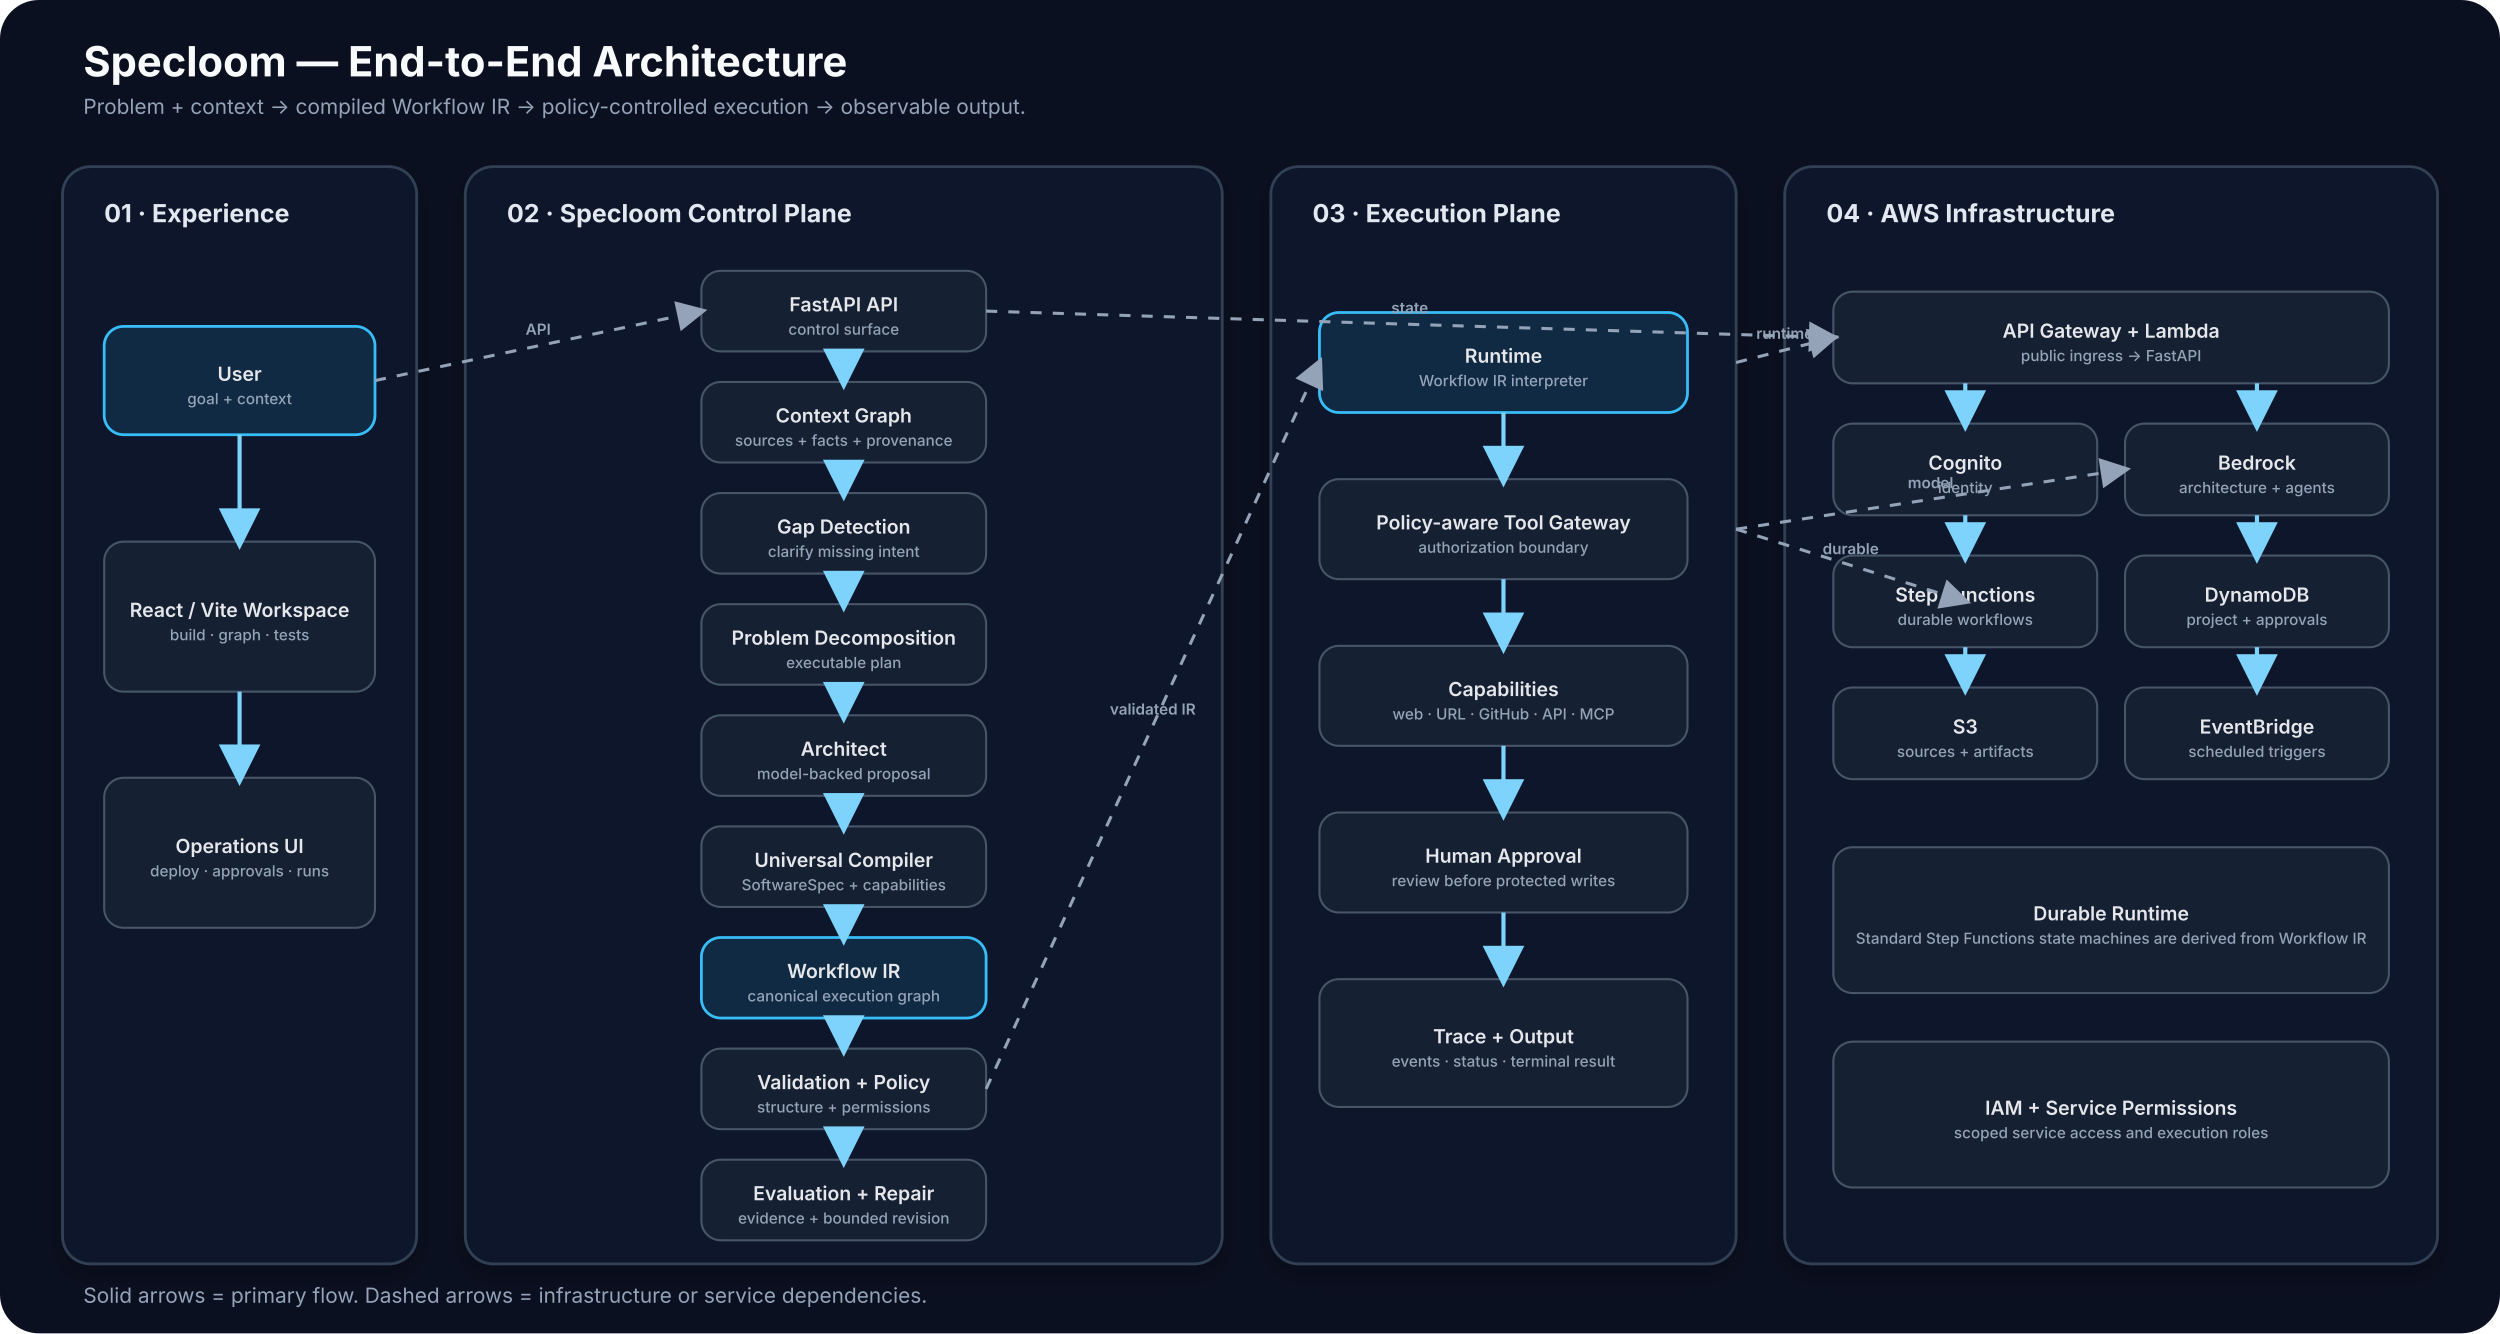
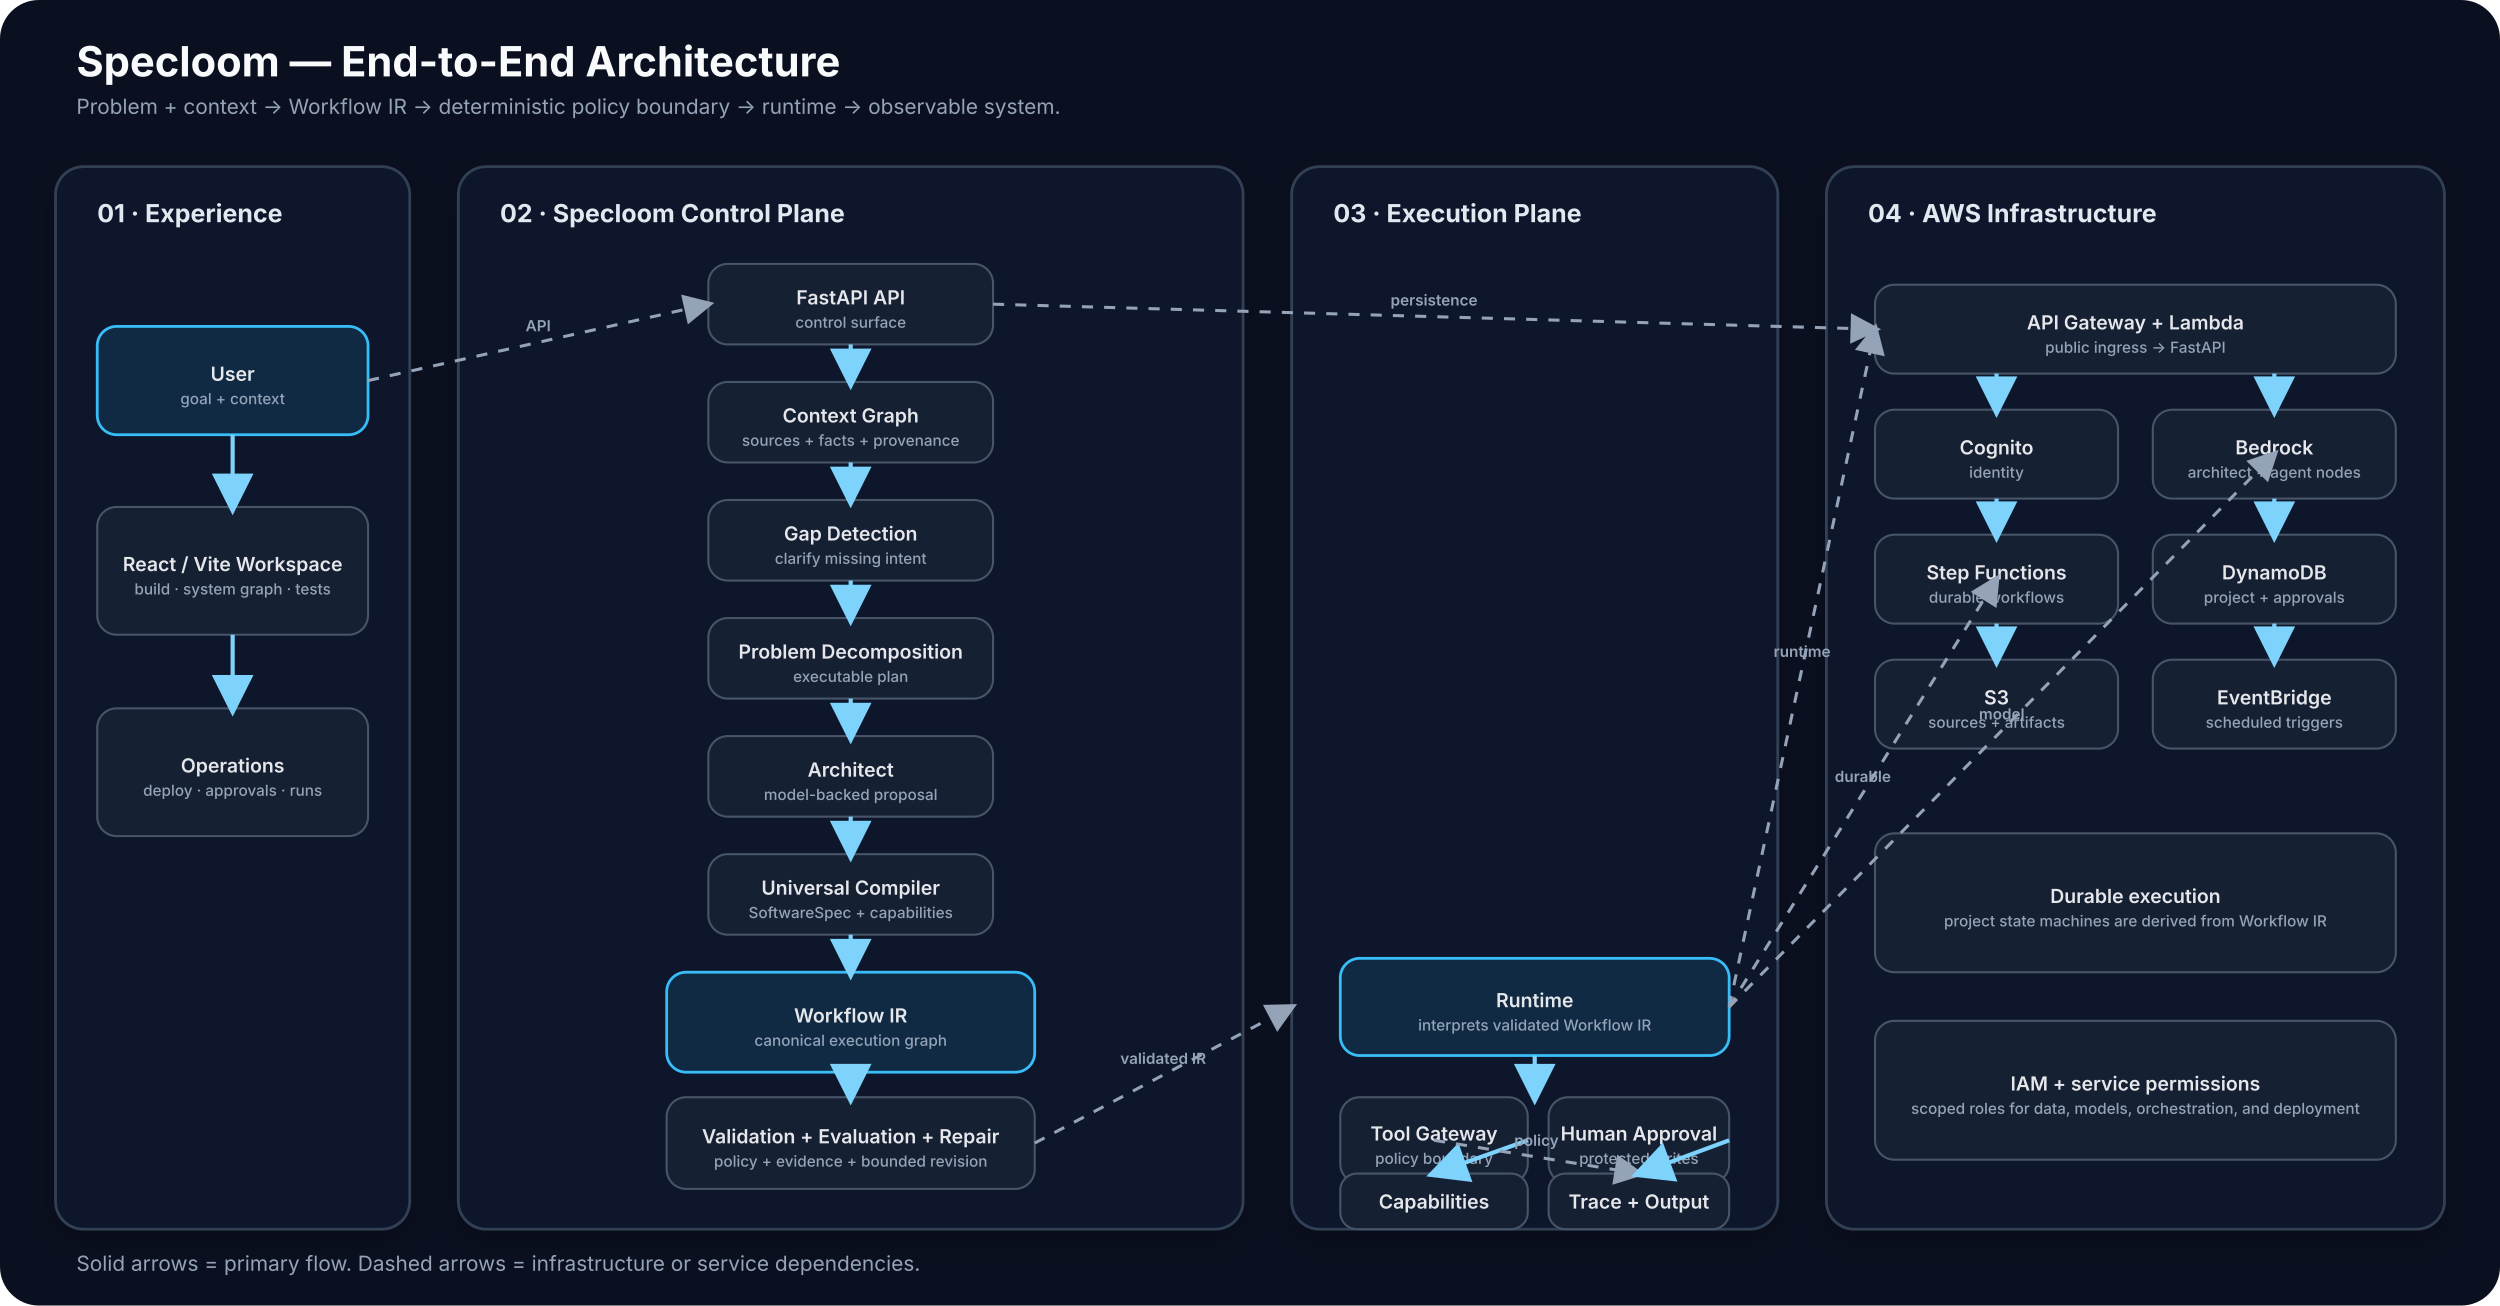
- <svg xmlns="http://www.w3.org/2000/svg" width="1800" height="960" viewBox="0 0 1800 960" role="img" aria-labelledby="title desc">
+ <svg xmlns="http://www.w3.org/2000/svg" width="1800" height="940" viewBox="0 0 1800 940" role="img" aria-labelledby="title desc">
  <defs>
    <filter id="shadow" x="-20%" y="-20%" width="140%" height="140%">
      <feDropShadow dx="0" dy="7" stdDeviation="9" flood-opacity="0.24" />
    </filter>
    <marker id="arrow" markerWidth="10" markerHeight="10" refX="8" refY="5" orient="auto">
      <path d="M0 0 L10 5 L0 10 z" fill="#7dd3fc" />
    </marker>
    <marker id="dottedArrow" markerWidth="10" markerHeight="10" refX="8" refY="5" orient="auto">
      <path d="M0 0 L10 5 L0 10 z" fill="#94a3b8" />
    </marker>
    <style>
      .bg{fill:#0b1020}
      .title{font:700 30px Inter,Segoe UI,Arial,sans-serif;fill:#f8fafc}
      .subtitle{font:400 15px Inter,Segoe UI,Arial,sans-serif;fill:#94a3b8}
      .plane{fill:#0f172a;stroke:#334155;stroke-width:2}
      .planeTitle{font:700 18px Inter,Segoe UI,Arial,sans-serif;fill:#e2e8f0}
      .node{fill:#162033;stroke:#475569;stroke-width:1.5}
      .nodeStrong{fill:#102a43;stroke:#38bdf8;stroke-width:2}
      .nodeText{font:600 14px Inter,Segoe UI,Arial,sans-serif;fill:#e5e7eb;text-anchor:middle;dominant-baseline:middle}
      .smallText{font:500 11px Inter,Segoe UI,Arial,sans-serif;fill:#94a3b8;text-anchor:middle}
      .arrow{fill:none;stroke:#7dd3fc;stroke-width:3;marker-end:url(#arrow)}
      .dotted{fill:none;stroke:#94a3b8;stroke-width:2.2;stroke-dasharray:8 8;marker-end:url(#dottedArrow)}
      .label{font:600 11px Inter,Segoe UI,Arial,sans-serif;fill:#94a3b8;text-anchor:middle}
    </style>
  </defs>
-   <rect class="bg" width="1800" height="960" rx="28" />
-   <text x="60" y="55" class="title">Specloom — End-to-End Architecture</text>
-   <text x="60" y="82" class="subtitle">Problem + context → compiled Workflow IR → policy-controlled execution → observable output.</text>
-   <rect x="45" y="120" width="255" height="790" rx="20" class="plane" filter="url(#shadow)" />
-   <text x="75" y="160" class="planeTitle">01 · Experience</text>
-   <rect x="75" y="235" width="195" height="78" rx="14" class="nodeStrong" />
-   <text x="172.5" y="269" class="nodeText">User</text>
-   <text x="172.5" y="291" class="smallText">goal + context</text>
-   <rect x="75" y="390" width="195" height="108" rx="14" class="node" />
-   <text x="172.5" y="439" class="nodeText">React / Vite Workspace</text>
-   <text x="172.5" y="461" class="smallText">build · graph · tests</text>
-   <rect x="75" y="560" width="195" height="108" rx="14" class="node" />
-   <text x="172.5" y="609" class="nodeText">Operations UI</text>
-   <text x="172.5" y="631" class="smallText">deploy · approvals · runs</text>
-   <path d="M172.5 313 L172.5 390" class="arrow" />
-   <path d="M172.5 498 L172.5 560" class="arrow" />
-   <rect x="335" y="120" width="545" height="790" rx="20" class="plane" filter="url(#shadow)" />
-   <text x="365" y="160" class="planeTitle">02 · Specloom Control Plane</text>
-   <rect x="505" y="195" width="205" height="58" rx="14" class="node" />
-   <text x="607.5" y="219" class="nodeText">FastAPI API</text>
-   <text x="607.5" y="241" class="smallText">control surface</text>
-   <rect x="505" y="275" width="205" height="58" rx="14" class="node" />
-   <text x="607.5" y="299" class="nodeText">Context Graph</text>
-   <text x="607.5" y="321" class="smallText">sources + facts + provenance</text>
-   <rect x="505" y="355" width="205" height="58" rx="14" class="node" />
-   <text x="607.5" y="379" class="nodeText">Gap Detection</text>
-   <text x="607.5" y="401" class="smallText">clarify missing intent</text>
-   <rect x="505" y="435" width="205" height="58" rx="14" class="node" />
-   <text x="607.5" y="459" class="nodeText">Problem Decomposition</text>
-   <text x="607.5" y="481" class="smallText">executable plan</text>
-   <rect x="505" y="515" width="205" height="58" rx="14" class="node" />
-   <text x="607.5" y="539" class="nodeText">Architect</text>
-   <text x="607.5" y="561" class="smallText">model-backed proposal</text>
-   <rect x="505" y="595" width="205" height="58" rx="14" class="node" />
-   <text x="607.5" y="619" class="nodeText">Universal Compiler</text>
-   <text x="607.5" y="641" class="smallText">SoftwareSpec + capabilities</text>
-   <rect x="505" y="675" width="205" height="58" rx="14" class="nodeStrong" />
-   <text x="607.5" y="699" class="nodeText">Workflow IR</text>
-   <text x="607.5" y="721" class="smallText">canonical execution graph</text>
-   <rect x="505" y="755" width="205" height="58" rx="14" class="node" />
-   <text x="607.5" y="779" class="nodeText">Validation + Policy</text>
-   <text x="607.5" y="801" class="smallText">structure + permissions</text>
-   <rect x="505" y="835" width="205" height="58" rx="14" class="node" />
-   <text x="607.5" y="859" class="nodeText">Evaluation + Repair</text>
-   <text x="607.5" y="881" class="smallText">evidence + bounded revision</text>
-   <path d="M607.5 253 L607.5 275" class="arrow" />
-   <path d="M607.5 333 L607.5 355" class="arrow" />
-   <path d="M607.5 413 L607.5 435" class="arrow" />
-   <path d="M607.5 493 L607.5 515" class="arrow" />
-   <path d="M607.5 573 L607.5 595" class="arrow" />
-   <path d="M607.5 653 L607.5 675" class="arrow" />
-   <path d="M607.5 733 L607.5 755" class="arrow" />
-   <path d="M607.5 813 L607.5 835" class="arrow" />
-   <rect x="915" y="120" width="335" height="790" rx="20" class="plane" filter="url(#shadow)" />
-   <text x="945" y="160" class="planeTitle">03 · Execution Plane</text>
-   <rect x="950" y="225" width="265" height="72" rx="14" class="nodeStrong" />
-   <text x="1082.5" y="256" class="nodeText">Runtime</text>
-   <text x="1082.5" y="278" class="smallText">Workflow IR interpreter</text>
-   <rect x="950" y="345" width="265" height="72" rx="14" class="node" />
-   <text x="1082.5" y="376" class="nodeText">Policy-aware Tool Gateway</text>
-   <text x="1082.5" y="398" class="smallText">authorization boundary</text>
-   <rect x="950" y="465" width="265" height="72" rx="14" class="node" />
-   <text x="1082.5" y="496" class="nodeText">Capabilities</text>
-   <text x="1082.5" y="518" class="smallText">web · URL · GitHub · API · MCP</text>
-   <rect x="950" y="585" width="265" height="72" rx="14" class="node" />
-   <text x="1082.5" y="616" class="nodeText">Human Approval</text>
-   <text x="1082.5" y="638" class="smallText">review before protected writes</text>
-   <rect x="950" y="705" width="265" height="92" rx="14" class="node" />
-   <text x="1082.5" y="746" class="nodeText">Trace + Output</text>
-   <text x="1082.5" y="768" class="smallText">events · status · terminal result</text>
-   <path d="M1082.5 297 L1082.5 345" class="arrow" />
-   <path d="M1082.5 417 L1082.5 465" class="arrow" />
-   <path d="M1082.5 537 L1082.5 585" class="arrow" />
-   <path d="M1082.5 657 L1082.5 705" class="arrow" />
-   <rect x="1285" y="120" width="470" height="790" rx="20" class="plane" filter="url(#shadow)" />
-   <text x="1315" y="160" class="planeTitle">04 · AWS Infrastructure</text>
-   <rect x="1320" y="210" width="400" height="66" rx="14" class="node" />
-   <text x="1520" y="238" class="nodeText">API Gateway + Lambda</text>
-   <text x="1520" y="260" class="smallText">public ingress → FastAPI</text>
-   <rect x="1320" y="305" width="190" height="66" rx="14" class="node" />
-   <text x="1415" y="333" class="nodeText">Cognito</text>
-   <text x="1415" y="355" class="smallText">identity</text>
-   <rect x="1530" y="305" width="190" height="66" rx="14" class="node" />
-   <text x="1625" y="333" class="nodeText">Bedrock</text>
-   <text x="1625" y="355" class="smallText">architecture + agents</text>
-   <rect x="1320" y="400" width="190" height="66" rx="14" class="node" />
-   <text x="1415" y="428" class="nodeText">Step Functions</text>
-   <text x="1415" y="450" class="smallText">durable workflows</text>
-   <rect x="1530" y="400" width="190" height="66" rx="14" class="node" />
-   <text x="1625" y="428" class="nodeText">DynamoDB</text>
-   <text x="1625" y="450" class="smallText">project + approvals</text>
-   <rect x="1320" y="495" width="190" height="66" rx="14" class="node" />
-   <text x="1415" y="523" class="nodeText">S3</text>
-   <text x="1415" y="545" class="smallText">sources + artifacts</text>
-   <rect x="1530" y="495" width="190" height="66" rx="14" class="node" />
-   <text x="1625" y="523" class="nodeText">EventBridge</text>
-   <text x="1625" y="545" class="smallText">scheduled triggers</text>
-   <rect x="1320" y="610" width="400" height="105" rx="14" class="node" />
-   <text x="1520" y="657.5" class="nodeText">Durable Runtime</text>
-   <text x="1520" y="679.5" class="smallText">Standard Step Functions state machines are derived from Workflow IR</text>
-   <rect x="1320" y="750" width="400" height="105" rx="14" class="node" />
-   <text x="1520" y="797.5" class="nodeText">IAM + Service Permissions</text>
-   <text x="1520" y="819.5" class="smallText">scoped service access and execution roles</text>
-   <path d="M1415 276 L1415 305" class="arrow" />
-   <path d="M1625 276 L1625 305" class="arrow" />
-   <path d="M1415 371 L1415 400" class="arrow" />
-   <path d="M1625 371 L1625 400" class="arrow" />
-   <path d="M1415 466 L1415 495" class="arrow" />
-   <path d="M1625 466 L1625 495" class="arrow" />
-   <path d="M270 274 L505 224" class="dotted" />
-   <text x="387.5" y="241" class="label">API</text>
-   <path d="M710 784 L950 261" class="dotted" />
-   <text x="830" y="514.5" class="label">validated IR</text>
-   <path d="M1250 261 L1320 243" class="dotted" />
-   <text x="1285" y="244" class="label">runtime</text>
-   <path d="M1250 381 L1530 338" class="dotted" />
-   <text x="1390" y="351.5" class="label">model</text>
-   <path d="M1250 381 L1415 433" class="dotted" />
-   <text x="1332.5" y="399" class="label">durable</text>
-   <path d="M710 224 L1320 243" class="dotted" />
-   <text x="1015" y="225.5" class="label">state</text>
-   <text x="60" y="938" class="subtitle">Solid arrows = primary flow. Dashed arrows = infrastructure or service dependencies.</text>
+   <rect class="bg" width="1800" height="940" rx="28" />
+   <text x="55" y="55" class="title">Specloom — End-to-End Architecture</text>
+   <text x="55" y="82" class="subtitle">Problem + context → Workflow IR → deterministic policy boundary → runtime → observable system.</text>
+   <rect x="40" y="120" width="255" height="765" rx="20" class="plane" filter="url(#shadow)" />
+   <text x="70" y="160" class="planeTitle">01 · Experience</text>
+   <rect x="70" y="235" width="195" height="78" rx="14" class="nodeStrong" />
+   <text x="167.5" y="269" class="nodeText">User</text>
+   <text x="167.5" y="291" class="smallText">goal + context</text>
+   <rect x="70" y="365" width="195" height="92" rx="14" class="node" />
+   <text x="167.5" y="406" class="nodeText">React / Vite Workspace</text>
+   <text x="167.5" y="428" class="smallText">build · system graph · tests</text>
+   <rect x="70" y="510" width="195" height="92" rx="14" class="node" />
+   <text x="167.5" y="551" class="nodeText">Operations</text>
+   <text x="167.5" y="573" class="smallText">deploy · approvals · runs</text>
+   <path d="M167.5 313 L167.5 365" class="arrow" />
+   <path d="M167.5 457 L167.5 510" class="arrow" />
+   <rect x="330" y="120" width="565" height="765" rx="20" class="plane" filter="url(#shadow)" />
+   <text x="360" y="160" class="planeTitle">02 · Specloom Control Plane</text>
+   <rect x="510" y="190" width="205" height="58" rx="14" class="node" />
+   <text x="612.5" y="214" class="nodeText">FastAPI API</text>
+   <text x="612.5" y="236" class="smallText">control surface</text>
+   <rect x="510" y="275" width="205" height="58" rx="14" class="node" />
+   <text x="612.5" y="299" class="nodeText">Context Graph</text>
+   <text x="612.5" y="321" class="smallText">sources + facts + provenance</text>
+   <rect x="510" y="360" width="205" height="58" rx="14" class="node" />
+   <text x="612.5" y="384" class="nodeText">Gap Detection</text>
+   <text x="612.5" y="406" class="smallText">clarify missing intent</text>
+   <rect x="510" y="445" width="205" height="58" rx="14" class="node" />
+   <text x="612.5" y="469" class="nodeText">Problem Decomposition</text>
+   <text x="612.5" y="491" class="smallText">executable plan</text>
+   <rect x="510" y="530" width="205" height="58" rx="14" class="node" />
+   <text x="612.5" y="554" class="nodeText">Architect</text>
+   <text x="612.5" y="576" class="smallText">model-backed proposal</text>
+   <rect x="510" y="615" width="205" height="58" rx="14" class="node" />
+   <text x="612.5" y="639" class="nodeText">Universal Compiler</text>
+   <text x="612.5" y="661" class="smallText">SoftwareSpec + capabilities</text>
+   <rect x="480" y="700" width="265" height="72" rx="14" class="nodeStrong" />
+   <text x="612.5" y="731" class="nodeText">Workflow IR</text>
+   <text x="612.5" y="753" class="smallText">canonical execution graph</text>
+   <rect x="480" y="790" width="265" height="66" rx="14" class="node" />
+   <text x="612.5" y="818" class="nodeText">Validation + Evaluation + Repair</text>
+   <text x="612.5" y="840" class="smallText">policy + evidence + bounded revision</text>
+   <path d="M612.5 248 L612.5 275" class="arrow" />
+   <path d="M612.5 333 L612.5 360" class="arrow" />
+   <path d="M612.5 418 L612.5 445" class="arrow" />
+   <path d="M612.5 503 L612.5 530" class="arrow" />
+   <path d="M612.5 588 L612.5 615" class="arrow" />
+   <path d="M612.5 673 L612.5 700" class="arrow" />
+   <path d="M612.5 772 L612.5 790" class="arrow" />
+   <rect x="930" y="120" width="350" height="765" rx="20" class="plane" filter="url(#shadow)" />
+   <text x="960" y="160" class="planeTitle">03 · Execution Plane</text>
+   <rect x="965" y="690" width="280" height="70" rx="14" class="nodeStrong" />
+   <text x="1105" y="720" class="nodeText">Runtime</text>
+   <text x="1105" y="742" class="smallText">interprets validated Workflow IR</text>
+   <rect x="965" y="790" width="135" height="62" rx="14" class="node" />
+   <text x="1032.5" y="816" class="nodeText">Tool Gateway</text>
+   <text x="1032.5" y="838" class="smallText">policy boundary</text>
+   <rect x="1115" y="790" width="130" height="62" rx="14" class="node" />
+   <text x="1180" y="816" class="nodeText">Human Approval</text>
+   <text x="1180" y="838" class="smallText">protected writes</text>
+   <rect x="965" y="870" width="135" height="0" rx="14" class="node" />
+   <text x="1032.5" y="865" class="nodeText">Capabilities</text>
+   <rect x="1115" y="870" width="130" height="0" rx="14" class="node" />
+   <text x="1180" y="865" class="nodeText">Trace + Output</text>
+   <rect x="965" y="845" width="135" height="40" rx="12" class="node" />
+   <text x="1032.5" y="865" class="nodeText">Capabilities</text>
+   <rect x="1115" y="845" width="130" height="40" rx="12" class="node" />
+   <text x="1180" y="865" class="nodeText">Trace + Output</text>
+   <path d="M1105 760 L1105 790" class="arrow" />
+   <path d="M1100 821 L1032.5 845" class="arrow" />
+   <path d="M1032.5 821 L1180 845" class="dotted" />
+   <text x="1106.25" y="825" class="label">policy</text>
+   <path d="M1245 821 L1180 845" class="arrow" />
+   <rect x="1315" y="120" width="445" height="765" rx="20" class="plane" filter="url(#shadow)" />
+   <text x="1345" y="160" class="planeTitle">04 · AWS Infrastructure</text>
+   <rect x="1350" y="205" width="375" height="64" rx="14" class="node" />
+   <text x="1537.5" y="232" class="nodeText">API Gateway + Lambda</text>
+   <text x="1537.5" y="254" class="smallText">public ingress → FastAPI</text>
+   <rect x="1350" y="295" width="175" height="64" rx="14" class="node" />
+   <text x="1437.5" y="322" class="nodeText">Cognito</text>
+   <text x="1437.5" y="344" class="smallText">identity</text>
+   <rect x="1550" y="295" width="175" height="64" rx="14" class="node" />
+   <text x="1637.5" y="322" class="nodeText">Bedrock</text>
+   <text x="1637.5" y="344" class="smallText">architect + agent nodes</text>
+   <rect x="1350" y="385" width="175" height="64" rx="14" class="node" />
+   <text x="1437.5" y="412" class="nodeText">Step Functions</text>
+   <text x="1437.5" y="434" class="smallText">durable workflows</text>
+   <rect x="1550" y="385" width="175" height="64" rx="14" class="node" />
+   <text x="1637.5" y="412" class="nodeText">DynamoDB</text>
+   <text x="1637.5" y="434" class="smallText">project + approvals</text>
+   <rect x="1350" y="475" width="175" height="64" rx="14" class="node" />
+   <text x="1437.5" y="502" class="nodeText">S3</text>
+   <text x="1437.5" y="524" class="smallText">sources + artifacts</text>
+   <rect x="1550" y="475" width="175" height="64" rx="14" class="node" />
+   <text x="1637.5" y="502" class="nodeText">EventBridge</text>
+   <text x="1637.5" y="524" class="smallText">scheduled triggers</text>
+   <rect x="1350" y="600" width="375" height="100" rx="14" class="node" />
+   <text x="1537.5" y="645" class="nodeText">Durable execution</text>
+   <text x="1537.5" y="667" class="smallText">project state machines are derived from Workflow IR</text>
+   <rect x="1350" y="735" width="375" height="100" rx="14" class="node" />
+   <text x="1537.5" y="780" class="nodeText">IAM + service permissions</text>
+   <text x="1537.5" y="802" class="smallText">scoped roles for data, models, orchestration, and deployment</text>
+   <path d="M1437.5 269 L1437.5 295" class="arrow" />
+   <path d="M1637.5 269 L1637.5 295" class="arrow" />
+   <path d="M1437.5 359 L1437.5 385" class="arrow" />
+   <path d="M1637.5 359 L1637.5 385" class="arrow" />
+   <path d="M1437.5 449 L1437.5 475" class="arrow" />
+   <path d="M1637.5 449 L1637.5 475" class="arrow" />
+   <path d="M265 274 L510 219" class="dotted" />
+   <text x="387.5" y="238.5" class="label">API</text>
+   <path d="M745 823 L930 725" class="dotted" />
+   <text x="837.5" y="766" class="label">validated IR</text>
+   <path d="M1245 725 L1350 237" class="dotted" />
+   <text x="1297.5" y="473" class="label">runtime</text>
+   <path d="M1245 725 L1637.5 327" class="dotted" />
+   <text x="1441.25" y="518" class="label">model</text>
+   <path d="M1245 725 L1437.5 417" class="dotted" />
+   <text x="1341.25" y="563" class="label">durable</text>
+   <path d="M715 219 L1350 237" class="dotted" />
+   <text x="1032.5" y="220" class="label">persistence</text>
+   <text x="55" y="915" class="subtitle">Solid arrows = primary flow. Dashed arrows = infrastructure or service dependencies.</text>
</svg>
